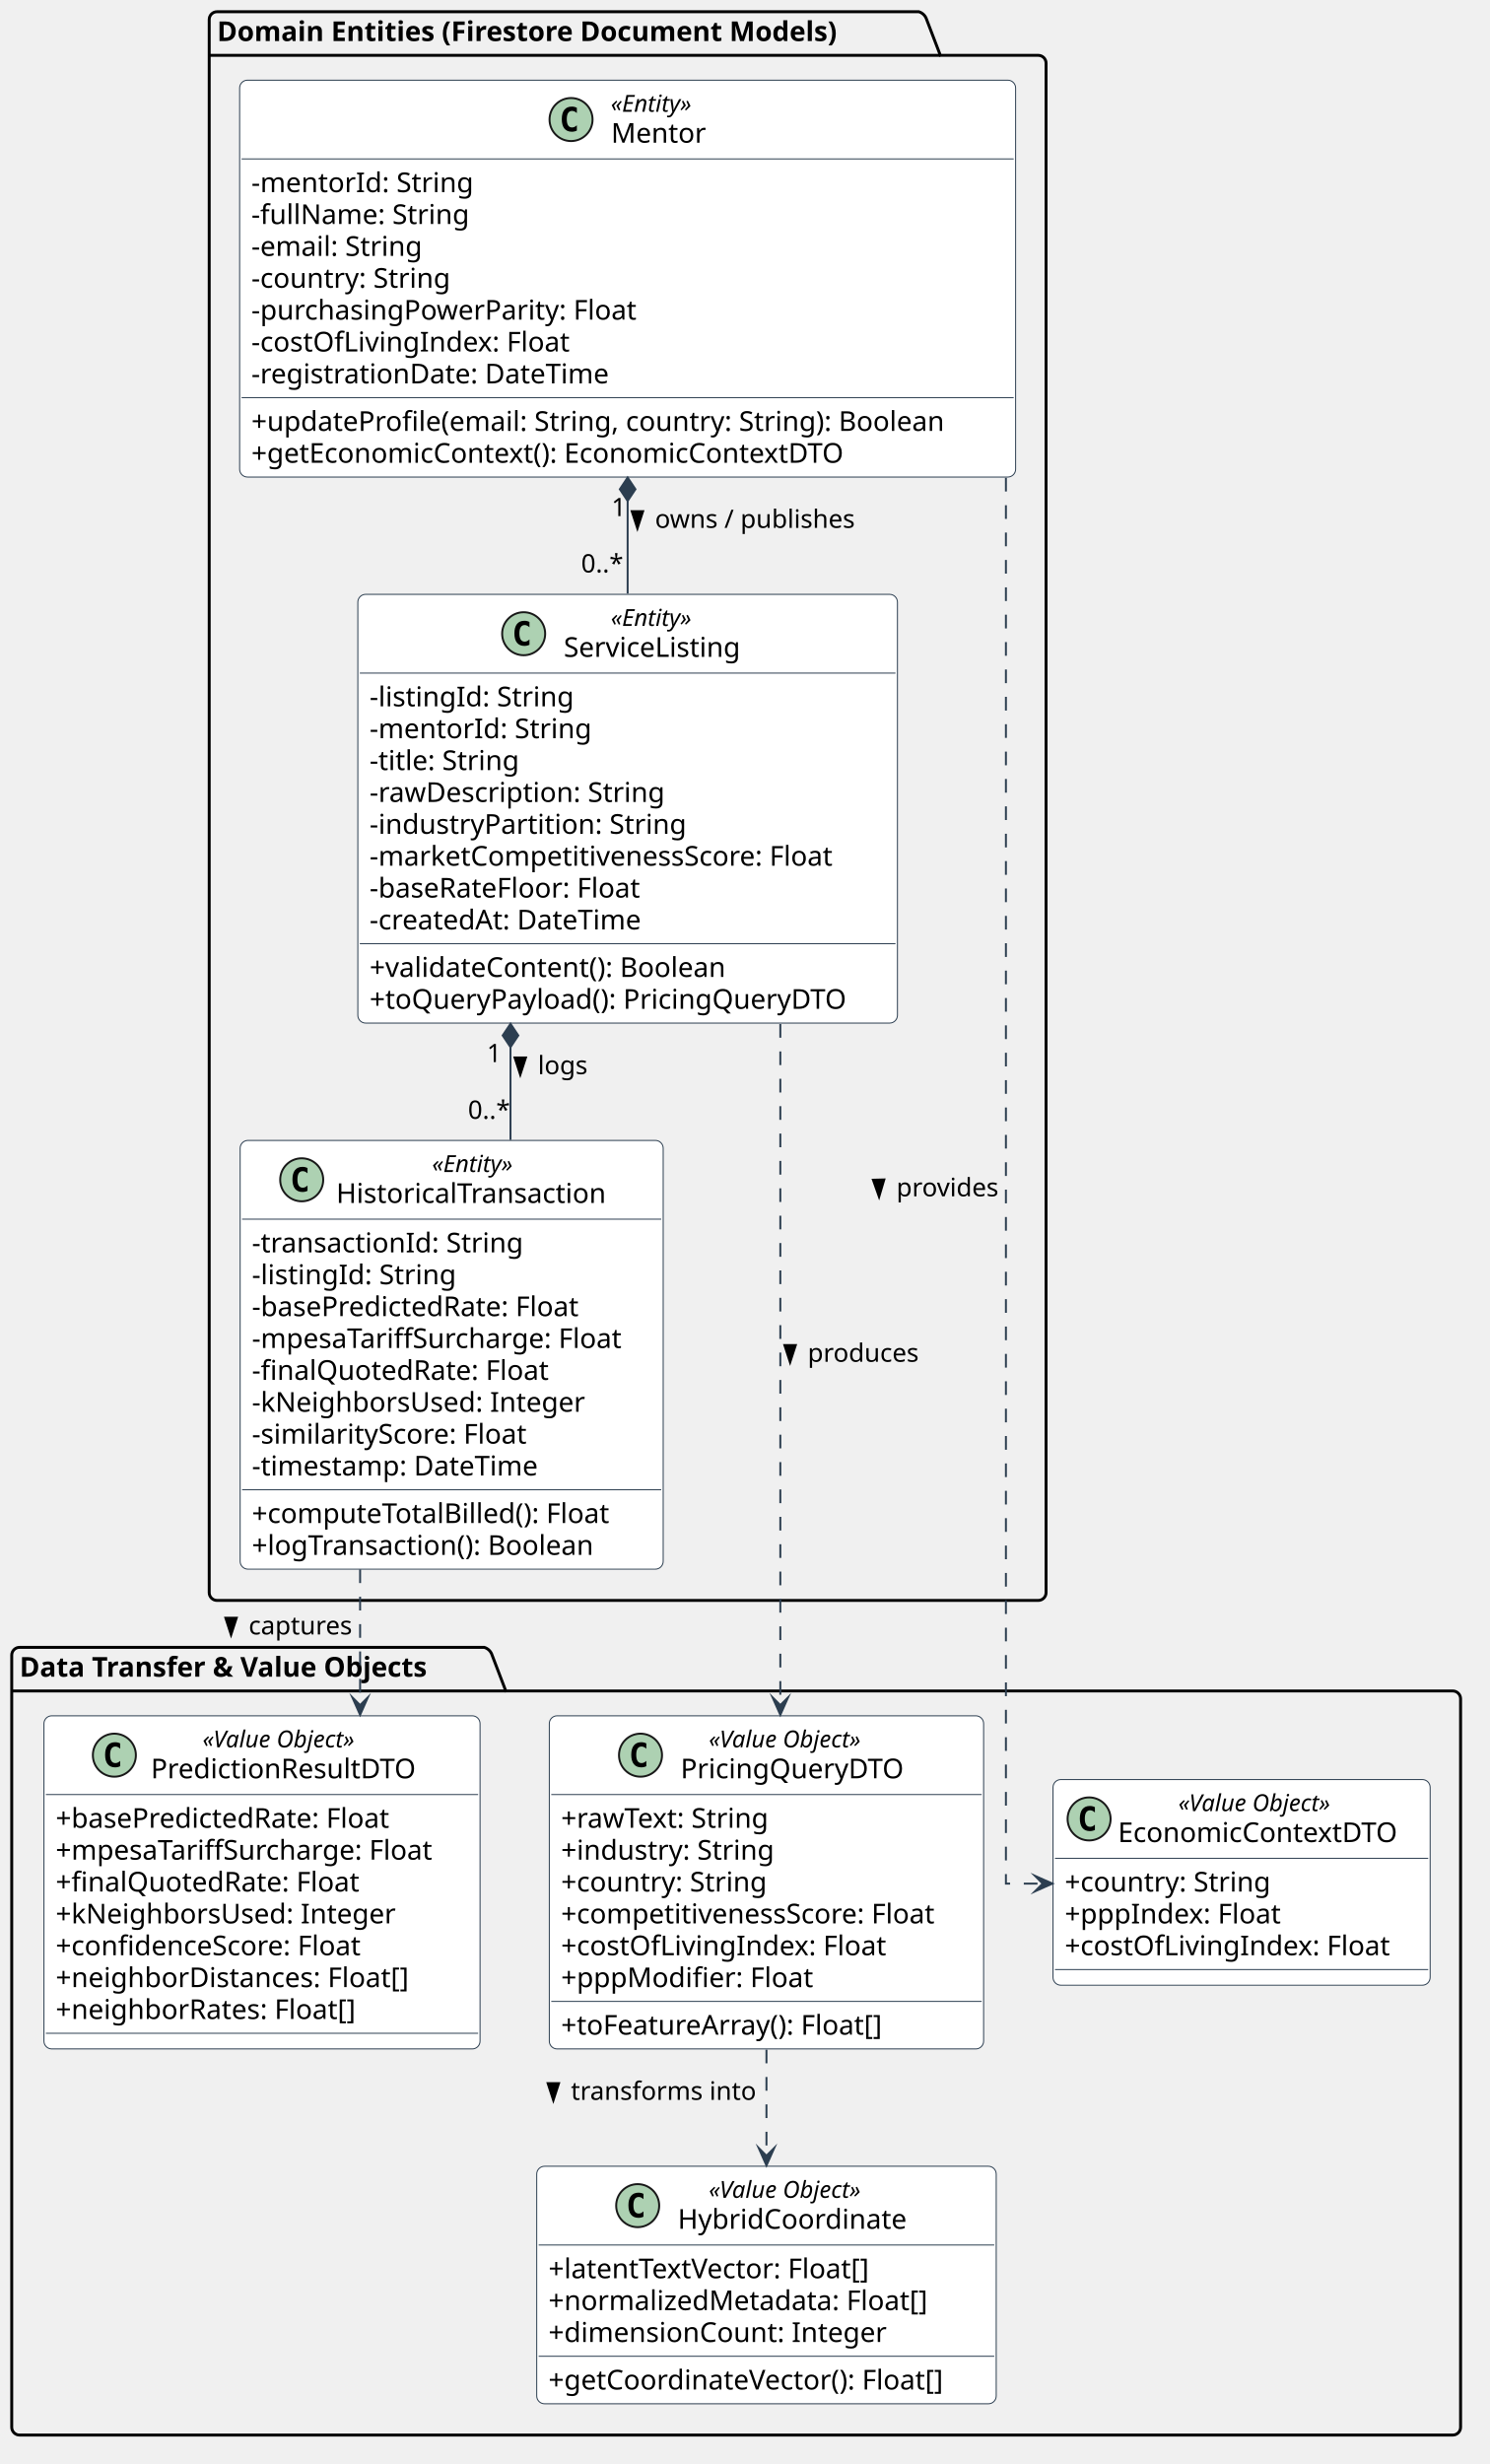
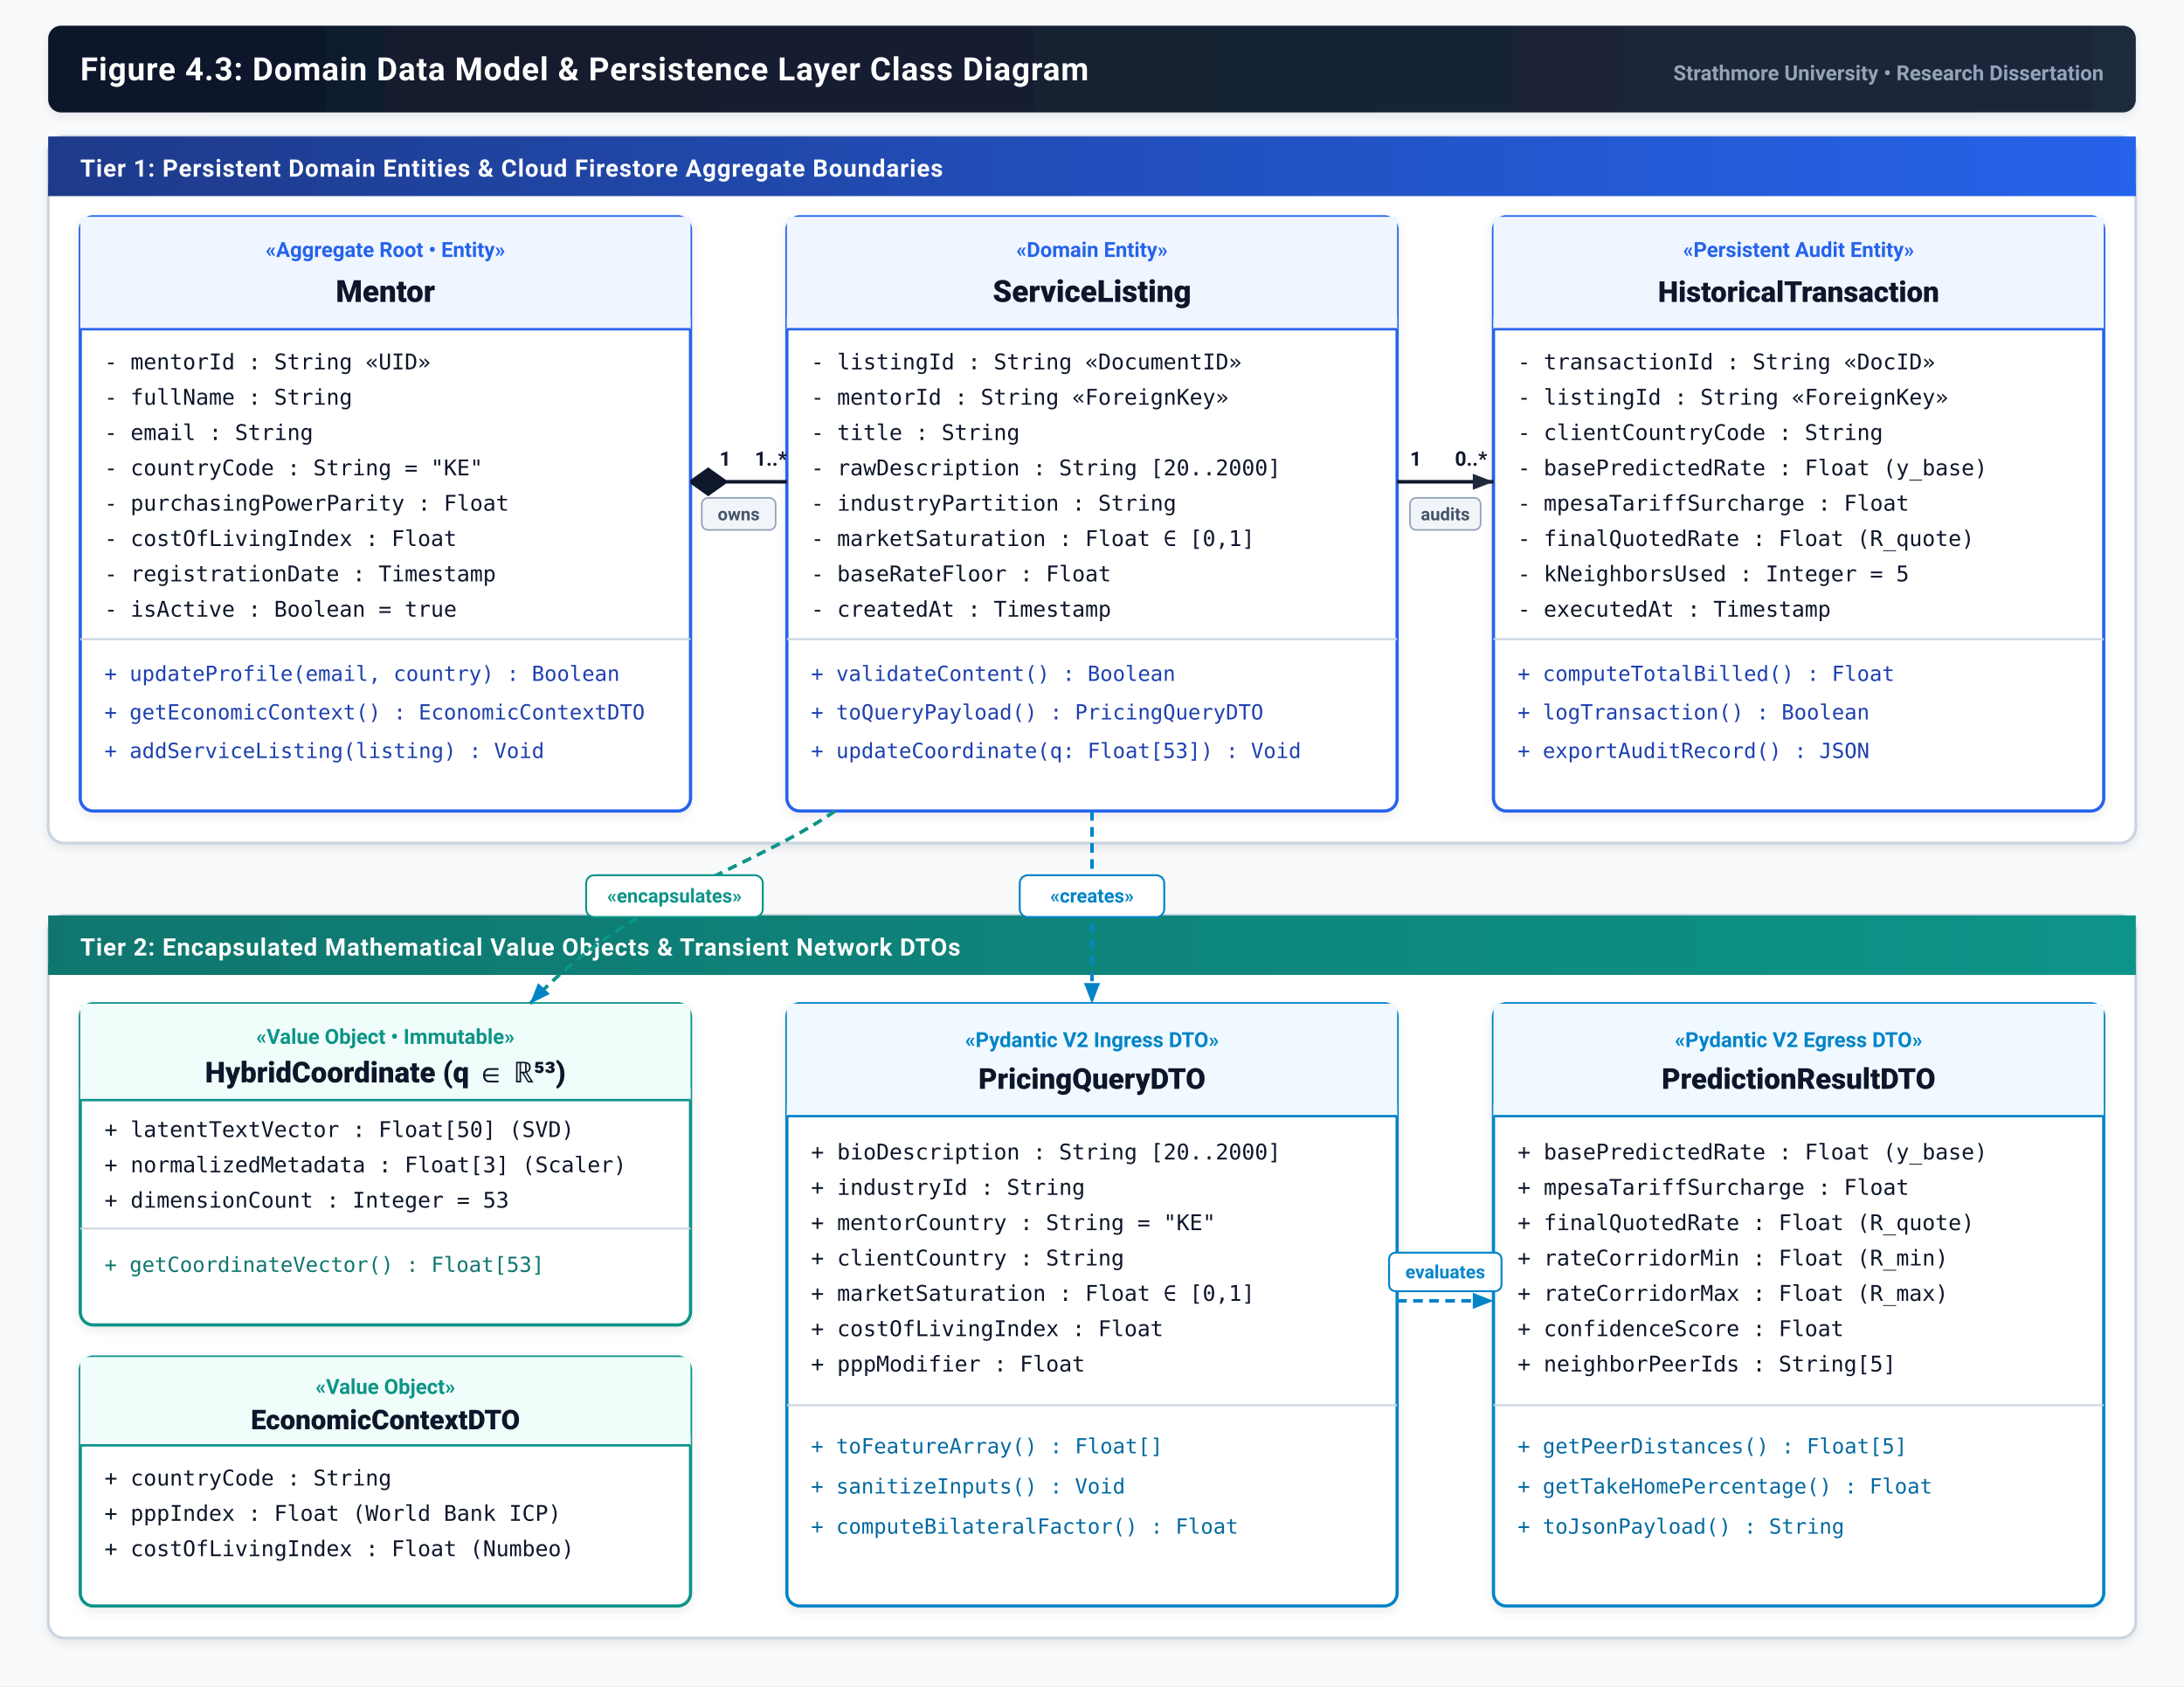
- <svg xmlns="http://www.w3.org/2000/svg" version="1.1" data-diagram-type="CLASS" style="width:762px;height:1260px;background:#FFFFFF;" width="762px" height="1260px" viewBox="0 0 762 1260" zoomAndPan="magnify" preserveAspectRatio="none" contentStyleType="text/css">
-   <defs />
-   <g font-family="sans-serif" lengthAdjust="spacing">
-     <g class="cluster" data-qualified-name="Domain Entities .Firestore Document Models." id="ent0001" data-source-line="12">
-       <path d="M111,6 L469.924,6 A6,6 0 0 1 473.924,10 L480.924,28.297 L531,28.297 A4,4 0 0 1 535,32.297 L535,814.4 A4,4 0 0 1 531,818.4 L111,818.4 A4,4 0 0 1 107,814.4 L107,10 A4,4 0 0 1 111,6" style="stroke:#000;stroke-width:1.5;" fill="none" />
-       <line x1="107" y1="28.297" x2="480.924" y2="28.297" style="stroke:#000;stroke-width:1.5;" />
-       <text x="111" y="20.995" fill="#000" font-size="14" textLength="360.924" font-weight="700">Domain Entities (Firestore Document Models)</text>
-     </g>
-     <g class="cluster" data-qualified-name="Data Transfer . Value Objects" id="ent0005" data-source-line="53">
-       <path d="M10,842.4 L247.688,842.4 A6,6 0 0 1 251.688,846.4 L258.688,864.697 L743,864.697 A4,4 0 0 1 747,868.697 L747,1241.2 A4,4 0 0 1 743,1245.2 L10,1245.2 A4,4 0 0 1 6,1241.2 L6,846.4 A4,4 0 0 1 10,842.4" style="stroke:#000;stroke-width:1.5;" fill="none" />
-       <line x1="6" y1="864.697" x2="258.688" y2="864.697" style="stroke:#000;stroke-width:1.5;" />
-       <text x="10" y="857.395" fill="#000" font-size="14" textLength="239.688" font-weight="700">Data Transfer &amp; Value Objects</text>
-     </g>
-     <g class="entity" data-qualified-name="Domain Entities .Firestore Document Models..Mentor" id="ent0002" data-source-line="14">
-       <rect x="122.56" y="41" width="396.87" height="202.938" fill="#FFF" style="stroke:#2C3E50;stroke-width:0.5;" rx="4" ry="4" />
-       <ellipse cx="292.057" cy="61.133" rx="11" ry="11" fill="#ADD1B2" style="stroke:#181818;stroke-width:1;" />
-       <path d="M295.026,66.773 Q294.448,67.07 293.807,67.211 Q293.166,67.367 292.463,67.367 Q289.963,67.367 288.635,65.727 Q287.323,64.07 287.323,60.945 Q287.323,57.82 288.635,56.164 Q289.963,54.508 292.463,54.508 Q293.166,54.508 293.807,54.664 Q294.463,54.82 295.026,55.117 L295.026,57.836 Q294.401,57.258 293.807,56.992 Q293.213,56.711 292.588,56.711 Q291.245,56.711 290.557,57.789 Q289.87,58.852 289.87,60.945 Q289.87,63.039 290.557,64.117 Q291.245,65.18 292.588,65.18 Q293.213,65.18 293.807,64.914 Q294.401,64.633 295.026,64.055 L295.026,66.773 Z " fill="#000" />
-       <text x="312.387" y="57.139" fill="#000" font-size="12" textLength="49.717" font-style="italic">«Entity»</text>
-       <text x="312.557" y="72.964" fill="#000" font-size="14" textLength="49.376">Mentor</text>
-       <line x1="123.56" y1="81.266" x2="518.43" y2="81.266" style="stroke:#2C3E50;stroke-width:0.5;" />
-       <text x="128.56" y="98.261" fill="#000" font-size="14" textLength="119.95">-mentorId: String</text>
-       <text x="128.56" y="114.558" fill="#000" font-size="14" textLength="118.884">-fullName: String</text>
-       <text x="128.56" y="130.854" fill="#000" font-size="14" textLength="94.609">-email: String</text>
-       <text x="128.56" y="147.151" fill="#000" font-size="14" textLength="109.539">-country: String</text>
-       <text x="128.56" y="163.448" fill="#000" font-size="14" textLength="209.672">-purchasingPowerParity: Float</text>
-       <text x="128.56" y="179.745" fill="#000" font-size="14" textLength="174.2">-costOfLivingIndex: Float</text>
-       <text x="128.56" y="196.042" fill="#000" font-size="14" textLength="196.916">-registrationDate: DateTime</text>
-       <line x1="123.56" y1="203.344" x2="518.43" y2="203.344" style="stroke:#2C3E50;stroke-width:0.5;" />
-       <text x="128.56" y="220.339" fill="#000" font-size="14" textLength="384.87">+updateProfile(email: String, country: String): Boolean</text>
-       <text x="128.56" y="236.636" fill="#000" font-size="14" textLength="330.887">+getEconomicContext(): EconomicContextDTO</text>
-     </g>
-     <g class="entity" data-qualified-name="Domain Entities .Firestore Document Models..ServiceListing" id="ent0003" data-source-line="26">
-       <rect x="183.01" y="303.93" width="275.983" height="219.234" fill="#FFF" style="stroke:#2C3E50;stroke-width:0.5;" rx="4" ry="4" />
-       <ellipse cx="267.82" cy="324.063" rx="11" ry="11" fill="#ADD1B2" style="stroke:#181818;stroke-width:1;" />
-       <path d="M270.789,329.703 Q270.211,330 269.57,330.141 Q268.929,330.297 268.226,330.297 Q265.726,330.297 264.398,328.657 Q263.086,327 263.086,323.875 Q263.086,320.75 264.398,319.094 Q265.726,317.438 268.226,317.438 Q268.929,317.438 269.57,317.594 Q270.226,317.75 270.789,318.047 L270.789,320.766 Q270.164,320.188 269.57,319.922 Q268.976,319.641 268.351,319.641 Q267.008,319.641 266.32,320.719 Q265.633,321.782 265.633,323.875 Q265.633,325.969 266.32,327.047 Q267.008,328.11 268.351,328.11 Q268.976,328.11 269.57,327.844 Q270.164,327.563 270.789,326.985 L270.789,329.703 Z " fill="#000" />
-       <text x="312.393" y="320.069" fill="#000" font-size="12" textLength="49.717" font-style="italic">«Entity»</text>
-       <text x="288.32" y="335.894" fill="#000" font-size="14" textLength="97.863">ServiceListing</text>
-       <line x1="184.01" y1="344.196" x2="457.993" y2="344.196" style="stroke:#2C3E50;stroke-width:0.5;" />
-       <text x="189.01" y="361.191" fill="#000" font-size="14" textLength="111.228">-listingId: String</text>
-       <text x="189.01" y="377.488" fill="#000" font-size="14" textLength="119.95">-mentorId: String</text>
-       <text x="189.01" y="393.784" fill="#000" font-size="14" textLength="83.371">-title: String</text>
-       <text x="189.01" y="410.081" fill="#000" font-size="14" textLength="161.52">-rawDescription: String</text>
-       <text x="189.01" y="426.378" fill="#000" font-size="14" textLength="172.32">-industryPartition: String</text>
-       <text x="189.01" y="442.675" fill="#000" font-size="14" textLength="255.705">-marketCompetitivenessScore: Float</text>
-       <text x="189.01" y="458.972" fill="#000" font-size="14" textLength="149.406">-baseRateFloor: Float</text>
-       <text x="189.01" y="475.269" fill="#000" font-size="14" textLength="151.074">-createdAt: DateTime</text>
-       <line x1="184.01" y1="482.571" x2="457.993" y2="482.571" style="stroke:#2C3E50;stroke-width:0.5;" />
-       <text x="189.01" y="499.566" fill="#000" font-size="14" textLength="200.402">+validateContent(): Boolean</text>
-       <text x="189.01" y="515.863" fill="#000" font-size="14" textLength="263.983">+toQueryPayload(): PricingQueryDTO</text>
-     </g>
-     <g class="entity" data-qualified-name="Domain Entities .Firestore Document Models..HistoricalTransaction" id="ent0004" data-source-line="39">
-       <rect x="122.82" y="583.17" width="216.36" height="219.234" fill="#FFF" style="stroke:#2C3E50;stroke-width:0.5;" rx="4" ry="4" />
-       <ellipse cx="154.306" cy="603.303" rx="11" ry="11" fill="#ADD1B2" style="stroke:#181818;stroke-width:1;" />
-       <path d="M157.275,608.943 Q156.697,609.24 156.056,609.381 Q155.415,609.537 154.712,609.537 Q152.212,609.537 150.884,607.897 Q149.572,606.24 149.572,603.115 Q149.572,599.99 150.884,598.334 Q152.212,596.678 154.712,596.678 Q155.415,596.678 156.056,596.834 Q156.712,596.99 157.275,597.287 L157.275,600.006 Q156.65,599.428 156.056,599.162 Q155.462,598.881 154.837,598.881 Q153.494,598.881 152.806,599.959 Q152.119,601.022 152.119,603.115 Q152.119,605.209 152.806,606.287 Q153.494,607.35 154.837,607.35 Q155.462,607.35 156.056,607.084 Q156.65,606.803 157.275,606.225 L157.275,608.943 Z " fill="#000" />
-       <text x="220.974" y="599.309" fill="#000" font-size="12" textLength="49.717" font-style="italic">«Entity»</text>
-       <text x="171.97" y="615.134" fill="#000" font-size="14" textLength="147.725">HistoricalTransaction</text>
-       <line x1="123.82" y1="623.436" x2="338.18" y2="623.436" style="stroke:#2C3E50;stroke-width:0.5;" />
-       <text x="128.82" y="640.431" fill="#000" font-size="14" textLength="148.101">-transactionId: String</text>
-       <text x="128.82" y="656.728" fill="#000" font-size="14" textLength="111.228">-listingId: String</text>
-       <text x="128.82" y="673.024" fill="#000" font-size="14" textLength="180.852">-basePredictedRate: Float</text>
-       <text x="128.82" y="689.321" fill="#000" font-size="14" textLength="204.36">-mpesaTariffSurcharge: Float</text>
-       <text x="128.82" y="705.618" fill="#000" font-size="14" textLength="162.812">-finalQuotedRate: Float</text>
-       <text x="128.82" y="721.915" fill="#000" font-size="14" textLength="178.965">-kNeighborsUsed: Integer</text>
-       <text x="128.82" y="738.212" fill="#000" font-size="14" textLength="152.913">-similarityScore: Float</text>
-       <text x="128.82" y="754.509" fill="#000" font-size="14" textLength="157.89">-timestamp: DateTime</text>
-       <line x1="123.82" y1="761.811" x2="338.18" y2="761.811" style="stroke:#2C3E50;stroke-width:0.5;" />
-       <text x="128.82" y="778.806" fill="#000" font-size="14" textLength="202.009">+computeTotalBilled(): Float</text>
-       <text x="128.82" y="795.103" fill="#000" font-size="14" textLength="192.001">+logTransaction(): Boolean</text>
-     </g>
-     <g class="entity" data-qualified-name="Data Transfer . Value Objects.PricingQueryDTO" id="ent0006" data-source-line="55">
-       <rect x="280.94" y="877.4" width="222.123" height="170.344" fill="#FFF" style="stroke:#2C3E50;stroke-width:0.5;" rx="4" ry="4" />
-       <ellipse cx="327.585" cy="897.533" rx="11" ry="11" fill="#ADD1B2" style="stroke:#181818;stroke-width:1;" />
-       <path d="M330.554,903.173 Q329.976,903.47 329.335,903.611 Q328.694,903.767 327.991,903.767 Q325.491,903.767 324.163,902.127 Q322.851,900.47 322.851,897.345 Q322.851,894.22 324.163,892.564 Q325.491,890.908 327.991,890.908 Q328.694,890.908 329.335,891.064 Q329.991,891.22 330.554,891.517 L330.554,894.236 Q329.929,893.658 329.335,893.392 Q328.741,893.111 328.116,893.111 Q326.773,893.111 326.085,894.189 Q325.398,895.252 325.398,897.345 Q325.398,899.439 326.085,900.517 Q326.773,901.58 328.116,901.58 Q328.741,901.58 329.335,901.314 Q329.929,901.033 330.554,900.455 L330.554,903.173 Z " fill="#000" />
-       <text x="362.519" y="893.539" fill="#000" font-size="12" textLength="91.465" font-style="italic">«Value Object»</text>
-       <text x="348.085" y="909.364" fill="#000" font-size="14" textLength="120.333">PricingQueryDTO</text>
-       <line x1="281.94" y1="917.666" x2="502.063" y2="917.666" style="stroke:#2C3E50;stroke-width:0.5;" />
-       <text x="286.94" y="934.661" fill="#000" font-size="14" textLength="119.403">+rawText: String</text>
-       <text x="286.94" y="950.958" fill="#000" font-size="14" textLength="120.025">+industry: String</text>
-       <text x="286.94" y="967.254" fill="#000" font-size="14" textLength="116.218">+country: String</text>
-       <text x="286.94" y="983.551" fill="#000" font-size="14" textLength="210.123">+competitivenessScore: Float</text>
-       <text x="286.94" y="999.848" fill="#000" font-size="14" textLength="180.879">+costOfLivingIndex: Float</text>
-       <text x="286.94" y="1016.145" fill="#000" font-size="14" textLength="138.742">+pppModifier: Float</text>
-       <line x1="281.94" y1="1023.447" x2="502.063" y2="1023.447" style="stroke:#2C3E50;stroke-width:0.5;" />
-       <text x="286.94" y="1040.442" fill="#000" font-size="14" textLength="183.306">+toFeatureArray(): Float[]</text>
-     </g>
-     <g class="entity" data-qualified-name="Data Transfer . Value Objects.PredictionResultDTO" id="ent0007" data-source-line="65">
-       <rect x="22.48" y="877.4" width="223.039" height="170.344" fill="#FFF" style="stroke:#2C3E50;stroke-width:0.5;" rx="4" ry="4" />
-       <ellipse cx="58.494" cy="897.533" rx="11" ry="11" fill="#ADD1B2" style="stroke:#181818;stroke-width:1;" />
-       <path d="M61.463,903.173 Q60.885,903.47 60.244,903.611 Q59.604,903.767 58.9,903.767 Q56.4,903.767 55.072,902.127 Q53.76,900.47 53.76,897.345 Q53.76,894.22 55.072,892.564 Q56.4,890.908 58.9,890.908 Q59.604,890.908 60.244,891.064 Q60.9,891.22 61.463,891.517 L61.463,894.236 Q60.838,893.658 60.244,893.392 Q59.65,893.111 59.025,893.111 Q57.682,893.111 56.994,894.189 Q56.307,895.252 56.307,897.345 Q56.307,899.439 56.994,900.517 Q57.682,901.58 59.025,901.58 Q59.65,901.58 60.244,901.314 Q60.838,901.033 61.463,900.455 L61.463,903.173 Z " fill="#000" />
-       <text x="103.602" y="893.539" fill="#000" font-size="12" textLength="91.465" font-style="italic">«Value Object»</text>
-       <text x="77.164" y="909.364" fill="#000" font-size="14" textLength="144.341">PredictionResultDTO</text>
-       <line x1="23.48" y1="917.666" x2="244.519" y2="917.666" style="stroke:#2C3E50;stroke-width:0.5;" />
-       <text x="28.48" y="934.661" fill="#000" font-size="14" textLength="187.53">+basePredictedRate: Float</text>
-       <text x="28.48" y="950.958" fill="#000" font-size="14" textLength="211.039">+mpesaTariffSurcharge: Float</text>
-       <text x="28.48" y="967.254" fill="#000" font-size="14" textLength="169.49">+finalQuotedRate: Float</text>
-       <text x="28.48" y="983.551" fill="#000" font-size="14" textLength="185.644">+kNeighborsUsed: Integer</text>
-       <text x="28.48" y="999.848" fill="#000" font-size="14" textLength="171.63">+confidenceScore: Float</text>
-       <text x="28.48" y="1016.145" fill="#000" font-size="14" textLength="197.251">+neighborDistances: Float[]</text>
-       <text x="28.48" y="1032.442" fill="#000" font-size="14" textLength="168.444">+neighborRates: Float[]</text>
-       <line x1="23.48" y1="1039.744" x2="244.519" y2="1039.744" style="stroke:#2C3E50;stroke-width:0.5;" />
-     </g>
-     <g class="entity" data-qualified-name="Data Transfer . Value Objects.EconomicContextDTO" id="ent0008" data-source-line="75">
-       <rect x="538.56" y="910" width="192.879" height="105.156" fill="#FFF" style="stroke:#2C3E50;stroke-width:0.5;" rx="4" ry="4" />
-       <ellipse cx="557.009" cy="930.133" rx="11" ry="11" fill="#ADD1B2" style="stroke:#181818;stroke-width:1;" />
-       <path d="M559.978,935.773 Q559.4,936.07 558.759,936.211 Q558.119,936.367 557.416,936.367 Q554.916,936.367 553.587,934.727 Q552.275,933.07 552.275,929.945 Q552.275,926.82 553.587,925.164 Q554.916,923.508 557.416,923.508 Q558.119,923.508 558.759,923.664 Q559.416,923.82 559.978,924.117 L559.978,926.836 Q559.353,926.258 558.759,925.992 Q558.166,925.711 557.541,925.711 Q556.197,925.711 555.509,926.789 Q554.822,927.852 554.822,929.945 Q554.822,932.039 555.509,933.117 Q556.197,934.18 557.541,934.18 Q558.166,934.18 558.759,933.914 Q559.353,933.633 559.978,933.055 L559.978,935.773 Z " fill="#000" />
-       <text x="602.65" y="926.139" fill="#000" font-size="12" textLength="91.465" font-style="italic">«Value Object»</text>
-       <text x="571.776" y="941.964" fill="#000" font-size="14" textLength="153.214">EconomicContextDTO</text>
-       <line x1="539.56" y1="950.266" x2="730.439" y2="950.266" style="stroke:#2C3E50;stroke-width:0.5;" />
-       <text x="544.56" y="967.261" fill="#000" font-size="14" textLength="116.218">+country: String</text>
-       <text x="544.56" y="983.558" fill="#000" font-size="14" textLength="120.921">+pppIndex: Float</text>
-       <text x="544.56" y="999.854" fill="#000" font-size="14" textLength="180.879">+costOfLivingIndex: Float</text>
-       <line x1="539.56" y1="1007.156" x2="730.439" y2="1007.156" style="stroke:#2C3E50;stroke-width:0.5;" />
-     </g>
-     <g class="entity" data-qualified-name="Data Transfer . Value Objects.HybridCoordinate" id="ent0009" data-source-line="81">
-       <rect x="274.5" y="1107.75" width="235.002" height="121.453" fill="#FFF" style="stroke:#2C3E50;stroke-width:0.5;" rx="4" ry="4" />
-       <ellipse cx="326.139" cy="1127.883" rx="11" ry="11" fill="#ADD1B2" style="stroke:#181818;stroke-width:1;" />
-       <path d="M329.107,1133.523 Q328.529,1133.82 327.889,1133.961 Q327.248,1134.117 326.545,1134.117 Q324.045,1134.117 322.717,1132.477 Q321.404,1130.82 321.404,1127.695 Q321.404,1124.57 322.717,1122.914 Q324.045,1121.258 326.545,1121.258 Q327.248,1121.258 327.889,1121.414 Q328.545,1121.57 329.107,1121.867 L329.107,1124.586 Q328.482,1124.008 327.889,1123.742 Q327.295,1123.461 326.67,1123.461 Q325.326,1123.461 324.639,1124.539 Q323.951,1125.602 323.951,1127.695 Q323.951,1129.789 324.639,1130.867 Q325.326,1131.93 326.67,1131.93 Q327.295,1131.93 327.889,1131.664 Q328.482,1131.383 329.107,1130.805 L329.107,1133.523 Z " fill="#000" />
-       <text x="362.519" y="1123.889" fill="#000" font-size="12" textLength="91.465" font-style="italic">«Value Object»</text>
-       <text x="346.639" y="1139.714" fill="#000" font-size="14" textLength="123.225">HybridCoordinate</text>
-       <line x1="275.5" y1="1148.016" x2="508.502" y2="1148.016" style="stroke:#2C3E50;stroke-width:0.5;" />
-       <text x="280.5" y="1165.011" fill="#000" font-size="14" textLength="183.969">+latentTextVector: Float[]</text>
-       <text x="280.5" y="1181.308" fill="#000" font-size="14" textLength="210.731">+normalizedMetadata: Float[]</text>
-       <text x="280.5" y="1197.604" fill="#000" font-size="14" textLength="185.356">+dimensionCount: Integer</text>
-       <line x1="275.5" y1="1204.906" x2="508.502" y2="1204.906" style="stroke:#2C3E50;stroke-width:0.5;" />
-       <text x="280.5" y="1221.901" fill="#000" font-size="14" textLength="223.002">+getCoordinateVector(): Float[]</text>
-     </g>
-     <g class="link" data-entity-1="ent0002" data-entity-2="ent0003" id="lnk10" data-source-line="90" data-link-type="composition">
-       <path d="M321,256.18 C321,275.56 321,283.93 321,303.55" style="stroke:#2C3E50;stroke-width:1;" fill="none" id="Mentor-backto-ServiceListing" codeLine="90" />
-       <polygon points="321,244.18,317,250.18,321,256.18,325,250.18,321,244.18" fill="#2C3E50" style="stroke:#2C3E50;stroke-width:1;stroke-linejoin:miter;stroke-miterlimit:10;" />
-       <polygon points="326,270.436,328.939,261.391,323.061,261.391,326,270.436" fill="#000" style="stroke:#000;stroke-width:1;stroke-linejoin:miter;stroke-miterlimit:10;" />
-       <text x="335" y="269.937" fill="#000" font-size="13" textLength="107.993">owns / publishes</text>
-       <text x="312.729" y="263.93" fill="#000" font-size="13">1</text>
-       <text x="297.228" y="292.727" fill="#000" font-size="13" textLength="23.036">0..*</text>
-     </g>
-     <g class="link" data-entity-1="ent0003" data-entity-2="ent0004" id="lnk11" data-source-line="91" data-link-type="composition">
-       <path d="M261.09,535.51 C261.09,555.05 261.09,563.39 261.09,582.93" style="stroke:#2C3E50;stroke-width:1;" fill="none" id="ServiceListing-backto-HistoricalTransaction" codeLine="91" />
-       <polygon points="261.09,523.51,257.09,529.51,261.09,535.51,265.09,529.51,261.09,523.51" fill="#2C3E50" style="stroke:#2C3E50;stroke-width:1;stroke-linejoin:miter;stroke-miterlimit:10;" />
-       <polygon points="266.09,549.786,269.029,540.741,263.151,540.741,266.09,549.786" fill="#000" style="stroke:#000;stroke-width:1;stroke-linejoin:miter;stroke-miterlimit:10;" />
-       <text x="275.09" y="549.287" fill="#000" font-size="13" textLength="26.59">logs</text>
-       <text x="249.004" y="543.106" fill="#000" font-size="13">1</text>
-       <text x="239.34" y="572.116" fill="#000" font-size="13" textLength="23.036">0..*</text>
-     </g>
-     <g class="link" data-entity-1="ent0003" data-entity-2="ent0006" id="lnk12" data-source-line="93" data-link-type="dependency">
-       <path d="M399.09,523.66 C399.09,627.75 399.09,776.75 399.09,871.94" style="stroke:#2C3E50;stroke-width:1;stroke-dasharray:7,7;" fill="none" id="ServiceListing-to-PricingQueryDTO" codeLine="93" />
-       <polygon points="399.09,876.94,403.09,867.94,399.09,871.94,395.09,867.94,399.09,876.94" fill="#2C3E50" style="stroke:#2C3E50;stroke-width:1;stroke-linejoin:miter;stroke-miterlimit:10;" />
-       <polygon points="404.09,696.866,407.029,687.821,401.151,687.821,404.09,696.866" fill="#000" style="stroke:#000;stroke-width:1;stroke-linejoin:miter;stroke-miterlimit:10;" />
-       <text x="413.09" y="696.367" fill="#000" font-size="13" textLength="59.96">produces</text>
-     </g>
-     <g class="link" data-entity-1="ent0002" data-entity-2="ent0008" id="lnk13" data-source-line="94" data-link-type="dependency">
-       <path d="M514.47,244.34 C514.47,464.14 514.47,963.2 514.47,963.2 C514.47,963.2 519.27,963.2 533.28,963.2" style="stroke:#2C3E50;stroke-width:1;stroke-dasharray:7,7;" fill="none" id="Mentor-to-EconomicContextDTO" codeLine="94" />
-       <polygon points="538.28,963.2,529.28,959.2,533.28,963.2,529.28,967.2,538.28,963.2" fill="#2C3E50" style="stroke:#2C3E50;stroke-width:1;stroke-linejoin:miter;stroke-miterlimit:10;" />
-       <polygon points="449.601,612.245,452.302,603.126,446.426,603.28,449.601,612.245" fill="#000" style="stroke:#000;stroke-width:1;stroke-linejoin:miter;stroke-miterlimit:10;" />
-       <text x="458.47" y="611.747" fill="#000" font-size="13" textLength="55.878">provides</text>
-     </g>
-     <g class="link" data-entity-1="ent0004" data-entity-2="ent0007" id="lnk14" data-source-line="95" data-link-type="dependency">
-       <path d="M184.17,802.52 C184.17,827.32 184.17,848.3 184.17,871.93" style="stroke:#2C3E50;stroke-width:1;stroke-dasharray:7,7;" fill="none" id="HistoricalTransaction-to-PredictionResultDTO" codeLine="95" />
-       <polygon points="184.17,876.93,188.17,867.93,184.17,871.93,180.17,867.93,184.17,876.93" fill="#2C3E50" style="stroke:#2C3E50;stroke-width:1;stroke-linejoin:miter;stroke-miterlimit:10;" />
-       <polygon points="118.17,836.296,121.109,827.251,115.231,827.251,118.17,836.296" fill="#000" style="stroke:#000;stroke-width:1;stroke-linejoin:miter;stroke-miterlimit:10;" />
-       <text x="127.17" y="835.797" fill="#000" font-size="13" textLength="56.818">captures</text>
-     </g>
-     <g class="link" data-entity-1="ent0006" data-entity-2="ent0009" id="lnk15" data-source-line="96" data-link-type="dependency">
-       <path d="M392,1048.11 C392,1067.99 392,1083.77 392,1102.36" style="stroke:#2C3E50;stroke-width:1;stroke-dasharray:7,7;" fill="none" id="PricingQueryDTO-to-HybridCoordinate" codeLine="96" />
-       <polygon points="392,1107.36,396,1098.36,392,1102.36,388,1098.36,392,1107.36" fill="#2C3E50" style="stroke:#2C3E50;stroke-width:1;stroke-linejoin:miter;stroke-miterlimit:10;" />
-       <polygon points="283,1074.296,285.939,1065.251,280.061,1065.251,283,1074.296" fill="#000" style="stroke:#000;stroke-width:1;stroke-linejoin:miter;stroke-miterlimit:10;" />
-       <text x="292" y="1073.797" fill="#000" font-size="13" textLength="99.766">transforms into</text>
-     </g>
+ <svg xmlns="http://www.w3.org/2000/svg" viewBox="0 0 1360 1050" width="1360" height="1050" style="background:#FFFFFF; font-family:'Segoe UI', -apple-system, BlinkMacSystemFont, Roboto, Helvetica, Arial, sans-serif;">
+   <defs>
+     <filter id="shadow" x="-5%" y="-5%" width="110%" height="115%" filterUnits="userSpaceOnUse">
+       <feDropShadow dx="0" dy="2.5" stdDeviation="3" flood-opacity="0.08" flood-color="#0F172A" />
+     </filter>
+     <marker id="arr-assoc" viewBox="0 0 10 10" refX="9" refY="5" markerWidth="6.5" markerHeight="6.5" orient="auto-start-reverse">
+       <path d="M 0 1.5 L 9 5 L 0 8.5 z" fill="#1E293B" />
+     </marker>
+     <marker id="arr-dep" viewBox="0 0 10 10" refX="9" refY="5" markerWidth="6.5" markerHeight="6.5" orient="auto-start-reverse">
+       <path d="M 0 1.5 L 9 5 L 0 8.5 z" fill="#0284C7" />
+     </marker>
+     <marker id="diamond-comp" viewBox="0 0 14 14" refX="0" refY="7" markerWidth="10" markerHeight="10" orient="auto">
+       <path d="M 0 7 L 7 2 L 14 7 L 7 12 z" fill="#0F172A" stroke="#0F172A" stroke-width="1.2" />
+     </marker>
+     <linearGradient id="header-grad" x1="0%" y1="0%" x2="100%" y2="0%">
+       <stop offset="0%" stop-color="#0F172A" />
+       <stop offset="100%" stop-color="#1E293B" />
+     </linearGradient>
+     <linearGradient id="tier1-header" x1="0%" y1="0%" x2="100%" y2="0%">
+       <stop offset="0%" stop-color="#1E3A8A" />
+       <stop offset="100%" stop-color="#2563EB" />
+     </linearGradient>
+     <linearGradient id="tier2-header" x1="0%" y1="0%" x2="100%" y2="0%">
+       <stop offset="0%" stop-color="#0F766E" />
+       <stop offset="100%" stop-color="#0D9488" />
+     </linearGradient>
+   </defs>
+   <rect x="0" y="0" width="1360" height="1050" fill="#F8FAFC" />
+   <rect x="30" y="16" width="1300" height="54" rx="8" fill="url(#header-grad)" filter="url(#shadow)" />
+   <text x="50" y="50" fill="#FFFFFF" font-size="20" font-weight="700" letter-spacing="0.5">Figure 4.3: Domain Data Model &amp; Persistence Layer Class Diagram</text>
+   <text x="1310" y="50" text-anchor="end" fill="#94A3B8" font-size="13" font-weight="600">Strathmore University • Research Dissertation</text>
+   <rect x="30" y="85" width="1300" height="440" rx="10" fill="#FFFFFF" stroke="#CBD5E1" stroke-width="1.8" filter="url(#shadow)" />
+   <path d="M 30 85 L 1330 85 L 1330 122 L 30 122 Z" fill="url(#tier1-header)" rx="10" />
+   <rect x="30" y="115" width="1300" height="7" fill="url(#tier1-header)" />
+   <text x="50" y="110" fill="#FFFFFF" font-size="15" font-weight="700" letter-spacing="0.5">Tier 1: Persistent Domain Entities &amp; Cloud Firestore Aggregate Boundaries</text>
+   <g filter="url(#shadow)">
+     <rect x="50" y="135" width="380" height="370" rx="8" fill="#FFFFFF" stroke="#2563EB" stroke-width="2" />
+     <path d="M 50 135 L 430 135 L 430 205 L 50 205 Z" fill="#EFF6FF" rx="8" />
+     <rect x="50" y="198" width="380" height="7" fill="#EFF6FF" />
+     <line x1="50" y1="205" x2="430" y2="205" stroke="#2563EB" stroke-width="1.5" />
+     <text x="240" y="160" text-anchor="middle" fill="#2563EB" font-size="13" font-weight="700">«Aggregate Root • Entity»</text>
+     <text x="240" y="188" text-anchor="middle" fill="#0F172A" font-size="19" font-weight="800">Mentor</text>
+     <text x="65" y="230" fill="#0F172A" font-size="13.5" font-family="'Consolas', monospace">- mentorId : String «UID»</text>
+     <text x="65" y="252" fill="#0F172A" font-size="13.5" font-family="'Consolas', monospace">- fullName : String</text>
+     <text x="65" y="274" fill="#0F172A" font-size="13.5" font-family="'Consolas', monospace">- email : String</text>
+     <text x="65" y="296" fill="#0F172A" font-size="13.5" font-family="'Consolas', monospace">- countryCode : String = "KE"</text>
+     <text x="65" y="318" fill="#0F172A" font-size="13.5" font-family="'Consolas', monospace">- purchasingPowerParity : Float</text>
+     <text x="65" y="340" fill="#0F172A" font-size="13.5" font-family="'Consolas', monospace">- costOfLivingIndex : Float</text>
+     <text x="65" y="362" fill="#0F172A" font-size="13.5" font-family="'Consolas', monospace">- registrationDate : Timestamp</text>
+     <text x="65" y="384" fill="#0F172A" font-size="13.5" font-family="'Consolas', monospace">- isActive : Boolean = true</text>
+     <line x1="50" y1="398" x2="430" y2="398" stroke="#CBD5E1" stroke-width="1.2" />
+     <text x="65" y="424" fill="#1E40AF" font-size="13" font-family="'Consolas', monospace">+ updateProfile(email, country) : Boolean</text>
+     <text x="65" y="448" fill="#1E40AF" font-size="13" font-family="'Consolas', monospace">+ getEconomicContext() : EconomicContextDTO</text>
+     <text x="65" y="472" fill="#1E40AF" font-size="13" font-family="'Consolas', monospace">+ addServiceListing(listing) : Void</text>
  </g>
+   <g filter="url(#shadow)">
+     <rect x="490" y="135" width="380" height="370" rx="8" fill="#FFFFFF" stroke="#2563EB" stroke-width="2" />
+     <path d="M 490 135 L 870 135 L 870 205 L 490 205 Z" fill="#EFF6FF" rx="8" />
+     <rect x="490" y="198" width="380" height="7" fill="#EFF6FF" />
+     <line x1="490" y1="205" x2="870" y2="205" stroke="#2563EB" stroke-width="1.5" />
+     <text x="680" y="160" text-anchor="middle" fill="#2563EB" font-size="13" font-weight="700">«Domain Entity»</text>
+     <text x="680" y="188" text-anchor="middle" fill="#0F172A" font-size="19" font-weight="800">ServiceListing</text>
+     <text x="505" y="230" fill="#0F172A" font-size="13.5" font-family="'Consolas', monospace">- listingId : String «DocumentID»</text>
+     <text x="505" y="252" fill="#0F172A" font-size="13.5" font-family="'Consolas', monospace">- mentorId : String «ForeignKey»</text>
+     <text x="505" y="274" fill="#0F172A" font-size="13.5" font-family="'Consolas', monospace">- title : String</text>
+     <text x="505" y="296" fill="#0F172A" font-size="13.5" font-family="'Consolas', monospace">- rawDescription : String [20..2000]</text>
+     <text x="505" y="318" fill="#0F172A" font-size="13.5" font-family="'Consolas', monospace">- industryPartition : String</text>
+     <text x="505" y="340" fill="#0F172A" font-size="13.5" font-family="'Consolas', monospace">- marketSaturation : Float ∈ [0,1]</text>
+     <text x="505" y="362" fill="#0F172A" font-size="13.5" font-family="'Consolas', monospace">- baseRateFloor : Float</text>
+     <text x="505" y="384" fill="#0F172A" font-size="13.5" font-family="'Consolas', monospace">- createdAt : Timestamp</text>
+     <line x1="490" y1="398" x2="870" y2="398" stroke="#CBD5E1" stroke-width="1.2" />
+     <text x="505" y="424" fill="#1E40AF" font-size="13" font-family="'Consolas', monospace">+ validateContent() : Boolean</text>
+     <text x="505" y="448" fill="#1E40AF" font-size="13" font-family="'Consolas', monospace">+ toQueryPayload() : PricingQueryDTO</text>
+     <text x="505" y="472" fill="#1E40AF" font-size="13" font-family="'Consolas', monospace">+ updateCoordinate(q: Float[53]) : Void</text>
+   </g>
+   <g filter="url(#shadow)">
+     <rect x="930" y="135" width="380" height="370" rx="8" fill="#FFFFFF" stroke="#2563EB" stroke-width="2" />
+     <path d="M 930 135 L 1310 135 L 1310 205 L 930 205 Z" fill="#EFF6FF" rx="8" />
+     <rect x="930" y="198" width="380" height="7" fill="#EFF6FF" />
+     <line x1="930" y1="205" x2="1310" y2="205" stroke="#2563EB" stroke-width="1.5" />
+     <text x="1120" y="160" text-anchor="middle" fill="#2563EB" font-size="13" font-weight="700">«Persistent Audit Entity»</text>
+     <text x="1120" y="188" text-anchor="middle" fill="#0F172A" font-size="18" font-weight="800">HistoricalTransaction</text>
+     <text x="945" y="230" fill="#0F172A" font-size="13.5" font-family="'Consolas', monospace">- transactionId : String «DocID»</text>
+     <text x="945" y="252" fill="#0F172A" font-size="13.5" font-family="'Consolas', monospace">- listingId : String «ForeignKey»</text>
+     <text x="945" y="274" fill="#0F172A" font-size="13.5" font-family="'Consolas', monospace">- clientCountryCode : String</text>
+     <text x="945" y="296" fill="#0F172A" font-size="13.5" font-family="'Consolas', monospace">- basePredictedRate : Float (y_base)</text>
+     <text x="945" y="318" fill="#0F172A" font-size="13.5" font-family="'Consolas', monospace">- mpesaTariffSurcharge : Float</text>
+     <text x="945" y="340" fill="#0F172A" font-size="13.5" font-family="'Consolas', monospace">- finalQuotedRate : Float (R_quote)</text>
+     <text x="945" y="362" fill="#0F172A" font-size="13.5" font-family="'Consolas', monospace">- kNeighborsUsed : Integer = 5</text>
+     <text x="945" y="384" fill="#0F172A" font-size="13.5" font-family="'Consolas', monospace">- executedAt : Timestamp</text>
+     <line x1="930" y1="398" x2="1310" y2="398" stroke="#CBD5E1" stroke-width="1.2" />
+     <text x="945" y="424" fill="#1E40AF" font-size="13" font-family="'Consolas', monospace">+ computeTotalBilled() : Float</text>
+     <text x="945" y="448" fill="#1E40AF" font-size="13" font-family="'Consolas', monospace">+ logTransaction() : Boolean</text>
+     <text x="945" y="472" fill="#1E40AF" font-size="13" font-family="'Consolas', monospace">+ exportAuditRecord() : JSON</text>
+   </g>
+   <line x1="430" y1="300" x2="490" y2="300" stroke="#0F172A" stroke-width="2.2" marker-start="url(#diamond-comp)" />
+   <text x="448" y="290" fill="#0F172A" font-size="12.5" font-weight="700">1</text>
+   <text x="470" y="290" fill="#0F172A" font-size="12.5" font-weight="700">1..*</text>
+   <rect x="437" y="310" width="46" height="20" rx="4" fill="#F1F5F9" stroke="#94A3B8" stroke-width="1" />
+   <text x="460" y="324" text-anchor="middle" fill="#475569" font-size="11" font-weight="600">owns</text>
+   <line x1="870" y1="300" x2="930" y2="300" stroke="#0F172A" stroke-width="2.2" marker-end="url(#arr-assoc)" />
+   <text x="878" y="290" fill="#0F172A" font-size="12.5" font-weight="700">1</text>
+   <text x="906" y="290" fill="#0F172A" font-size="12.5" font-weight="700">0..*</text>
+   <rect x="878" y="310" width="44" height="20" rx="4" fill="#F1F5F9" stroke="#94A3B8" stroke-width="1" />
+   <text x="900" y="324" text-anchor="middle" fill="#475569" font-size="11" font-weight="600">audits</text>
+   <rect x="30" y="570" width="1300" height="450" rx="10" fill="#FFFFFF" stroke="#CBD5E1" stroke-width="1.8" filter="url(#shadow)" />
+   <path d="M 30 570 L 1330 570 L 1330 607 L 30 607 Z" fill="url(#tier2-header)" rx="10" />
+   <rect x="30" y="600" width="1300" height="7" fill="url(#tier2-header)" />
+   <text x="50" y="595" fill="#FFFFFF" font-size="15" font-weight="700" letter-spacing="0.5">Tier 2: Encapsulated Mathematical Value Objects &amp; Transient Network DTOs</text>
+   <g filter="url(#shadow)">
+     <rect x="50" y="625" width="380" height="200" rx="8" fill="#FFFFFF" stroke="#0D9488" stroke-width="2" />
+     <path d="M 50 625 L 430 625 L 430 685 L 50 685 Z" fill="#F0FDFA" rx="8" />
+     <rect x="50" y="678" width="380" height="7" fill="#F0FDFA" />
+     <line x1="50" y1="685" x2="430" y2="685" stroke="#0D9488" stroke-width="1.5" />
+     <text x="240" y="650" text-anchor="middle" fill="#0D9488" font-size="13" font-weight="700">«Value Object • Immutable»</text>
+     <text x="240" y="674" text-anchor="middle" fill="#0F172A" font-size="18" font-weight="800">HybridCoordinate (q ∈ ℝ⁵³)</text>
+     <text x="65" y="708" fill="#0F172A" font-size="13.5" font-family="'Consolas', monospace">+ latentTextVector : Float[50] (SVD)</text>
+     <text x="65" y="730" fill="#0F172A" font-size="13.5" font-family="'Consolas', monospace">+ normalizedMetadata : Float[3] (Scaler)</text>
+     <text x="65" y="752" fill="#0F172A" font-size="13.5" font-family="'Consolas', monospace">+ dimensionCount : Integer = 53</text>
+     <line x1="50" y1="765" x2="430" y2="765" stroke="#CBD5E1" stroke-width="1.2" />
+     <text x="65" y="792" fill="#0F766E" font-size="13" font-family="'Consolas', monospace">+ getCoordinateVector() : Float[53]</text>
+   </g>
+   <g filter="url(#shadow)">
+     <rect x="50" y="845" width="380" height="155" rx="8" fill="#FFFFFF" stroke="#0D9488" stroke-width="2" />
+     <path d="M 50 845 L 430 845 L 430 900 L 50 900 Z" fill="#F0FDFA" rx="8" />
+     <rect x="50" y="893" width="380" height="7" fill="#F0FDFA" />
+     <line x1="50" y1="900" x2="430" y2="900" stroke="#0D9488" stroke-width="1.5" />
+     <text x="240" y="868" text-anchor="middle" fill="#0D9488" font-size="13" font-weight="700">«Value Object»</text>
+     <text x="240" y="890" text-anchor="middle" fill="#0F172A" font-size="17" font-weight="800">EconomicContextDTO</text>
+     <text x="65" y="925" fill="#0F172A" font-size="13.5" font-family="'Consolas', monospace">+ countryCode : String</text>
+     <text x="65" y="947" fill="#0F172A" font-size="13.5" font-family="'Consolas', monospace">+ pppIndex : Float (World Bank ICP)</text>
+     <text x="65" y="969" fill="#0F172A" font-size="13.5" font-family="'Consolas', monospace">+ costOfLivingIndex : Float (Numbeo)</text>
+   </g>
+   <g filter="url(#shadow)">
+     <rect x="490" y="625" width="380" height="375" rx="8" fill="#FFFFFF" stroke="#0284C7" stroke-width="2" />
+     <path d="M 490 625 L 870 625 L 870 695 L 490 695 Z" fill="#F0F9FF" rx="8" />
+     <rect x="490" y="688" width="380" height="7" fill="#F0F9FF" />
+     <line x1="490" y1="695" x2="870" y2="695" stroke="#0284C7" stroke-width="1.5" />
+     <text x="680" y="652" text-anchor="middle" fill="#0284C7" font-size="13" font-weight="700">«Pydantic V2 Ingress DTO»</text>
+     <text x="680" y="678" text-anchor="middle" fill="#0F172A" font-size="18" font-weight="800">PricingQueryDTO</text>
+     <text x="505" y="722" fill="#0F172A" font-size="13.5" font-family="'Consolas', monospace">+ bioDescription : String [20..2000]</text>
+     <text x="505" y="744" fill="#0F172A" font-size="13.5" font-family="'Consolas', monospace">+ industryId : String</text>
+     <text x="505" y="766" fill="#0F172A" font-size="13.5" font-family="'Consolas', monospace">+ mentorCountry : String = "KE"</text>
+     <text x="505" y="788" fill="#0F172A" font-size="13.5" font-family="'Consolas', monospace">+ clientCountry : String</text>
+     <text x="505" y="810" fill="#0F172A" font-size="13.5" font-family="'Consolas', monospace">+ marketSaturation : Float ∈ [0,1]</text>
+     <text x="505" y="832" fill="#0F172A" font-size="13.5" font-family="'Consolas', monospace">+ costOfLivingIndex : Float</text>
+     <text x="505" y="854" fill="#0F172A" font-size="13.5" font-family="'Consolas', monospace">+ pppModifier : Float</text>
+     <line x1="490" y1="875" x2="870" y2="875" stroke="#CBD5E1" stroke-width="1.2" />
+     <text x="505" y="905" fill="#0369A1" font-size="13" font-family="'Consolas', monospace">+ toFeatureArray() : Float[]</text>
+     <text x="505" y="930" fill="#0369A1" font-size="13" font-family="'Consolas', monospace">+ sanitizeInputs() : Void</text>
+     <text x="505" y="955" fill="#0369A1" font-size="13" font-family="'Consolas', monospace">+ computeBilateralFactor() : Float</text>
+   </g>
+   <g filter="url(#shadow)">
+     <rect x="930" y="625" width="380" height="375" rx="8" fill="#FFFFFF" stroke="#0284C7" stroke-width="2" />
+     <path d="M 930 625 L 1310 625 L 1310 695 L 930 695 Z" fill="#F0F9FF" rx="8" />
+     <rect x="930" y="688" width="380" height="7" fill="#F0F9FF" />
+     <line x1="930" y1="695" x2="1310" y2="695" stroke="#0284C7" stroke-width="1.5" />
+     <text x="1120" y="652" text-anchor="middle" fill="#0284C7" font-size="13" font-weight="700">«Pydantic V2 Egress DTO»</text>
+     <text x="1120" y="678" text-anchor="middle" fill="#0F172A" font-size="18" font-weight="800">PredictionResultDTO</text>
+     <text x="945" y="722" fill="#0F172A" font-size="13.5" font-family="'Consolas', monospace">+ basePredictedRate : Float (y_base)</text>
+     <text x="945" y="744" fill="#0F172A" font-size="13.5" font-family="'Consolas', monospace">+ mpesaTariffSurcharge : Float</text>
+     <text x="945" y="766" fill="#0F172A" font-size="13.5" font-family="'Consolas', monospace">+ finalQuotedRate : Float (R_quote)</text>
+     <text x="945" y="788" fill="#0F172A" font-size="13.5" font-family="'Consolas', monospace">+ rateCorridorMin : Float (R_min)</text>
+     <text x="945" y="810" fill="#0F172A" font-size="13.5" font-family="'Consolas', monospace">+ rateCorridorMax : Float (R_max)</text>
+     <text x="945" y="832" fill="#0F172A" font-size="13.5" font-family="'Consolas', monospace">+ confidenceScore : Float</text>
+     <text x="945" y="854" fill="#0F172A" font-size="13.5" font-family="'Consolas', monospace">+ neighborPeerIds : String[5]</text>
+     <line x1="930" y1="875" x2="1310" y2="875" stroke="#CBD5E1" stroke-width="1.2" />
+     <text x="945" y="905" fill="#0369A1" font-size="13" font-family="'Consolas', monospace">+ getPeerDistances() : Float[5]</text>
+     <text x="945" y="930" fill="#0369A1" font-size="13" font-family="'Consolas', monospace">+ getTakeHomePercentage() : Float</text>
+     <text x="945" y="955" fill="#0369A1" font-size="13" font-family="'Consolas', monospace">+ toJsonPayload() : String</text>
+   </g>
+   <path d="M 680 505 L 680 625" fill="none" stroke="#0284C7" stroke-width="2.2" stroke-dasharray="6 4" marker-end="url(#arr-dep)" />
+   <rect x="635" y="545" width="90" height="26" rx="5" fill="#FFFFFF" stroke="#0284C7" stroke-width="1.2" />
+   <text x="680" y="562" text-anchor="middle" fill="#0284C7" font-size="12" font-weight="700">«creates»</text>
+   <path d="M 520 505 C 470 540, 390 560, 330 625" fill="none" stroke="#0D9488" stroke-width="2.2" stroke-dasharray="6 4" marker-end="url(#arr-dep)" />
+   <rect x="365" y="545" width="110" height="26" rx="5" fill="#FFFFFF" stroke="#0D9488" stroke-width="1.2" />
+   <text x="420" y="562" text-anchor="middle" fill="#0D9488" font-size="12" font-weight="700">«encapsulates»</text>
+   <line x1="870" y1="810" x2="930" y2="810" stroke="#0284C7" stroke-width="2.2" stroke-dasharray="6 4" marker-end="url(#arr-dep)" />
+   <rect x="865" y="780" width="70" height="24" rx="4" fill="#FFFFFF" stroke="#0284C7" stroke-width="1.2" />
+   <text x="900" y="796" text-anchor="middle" fill="#0284C7" font-size="11.5" font-weight="700">evaluates</text>
</svg>
